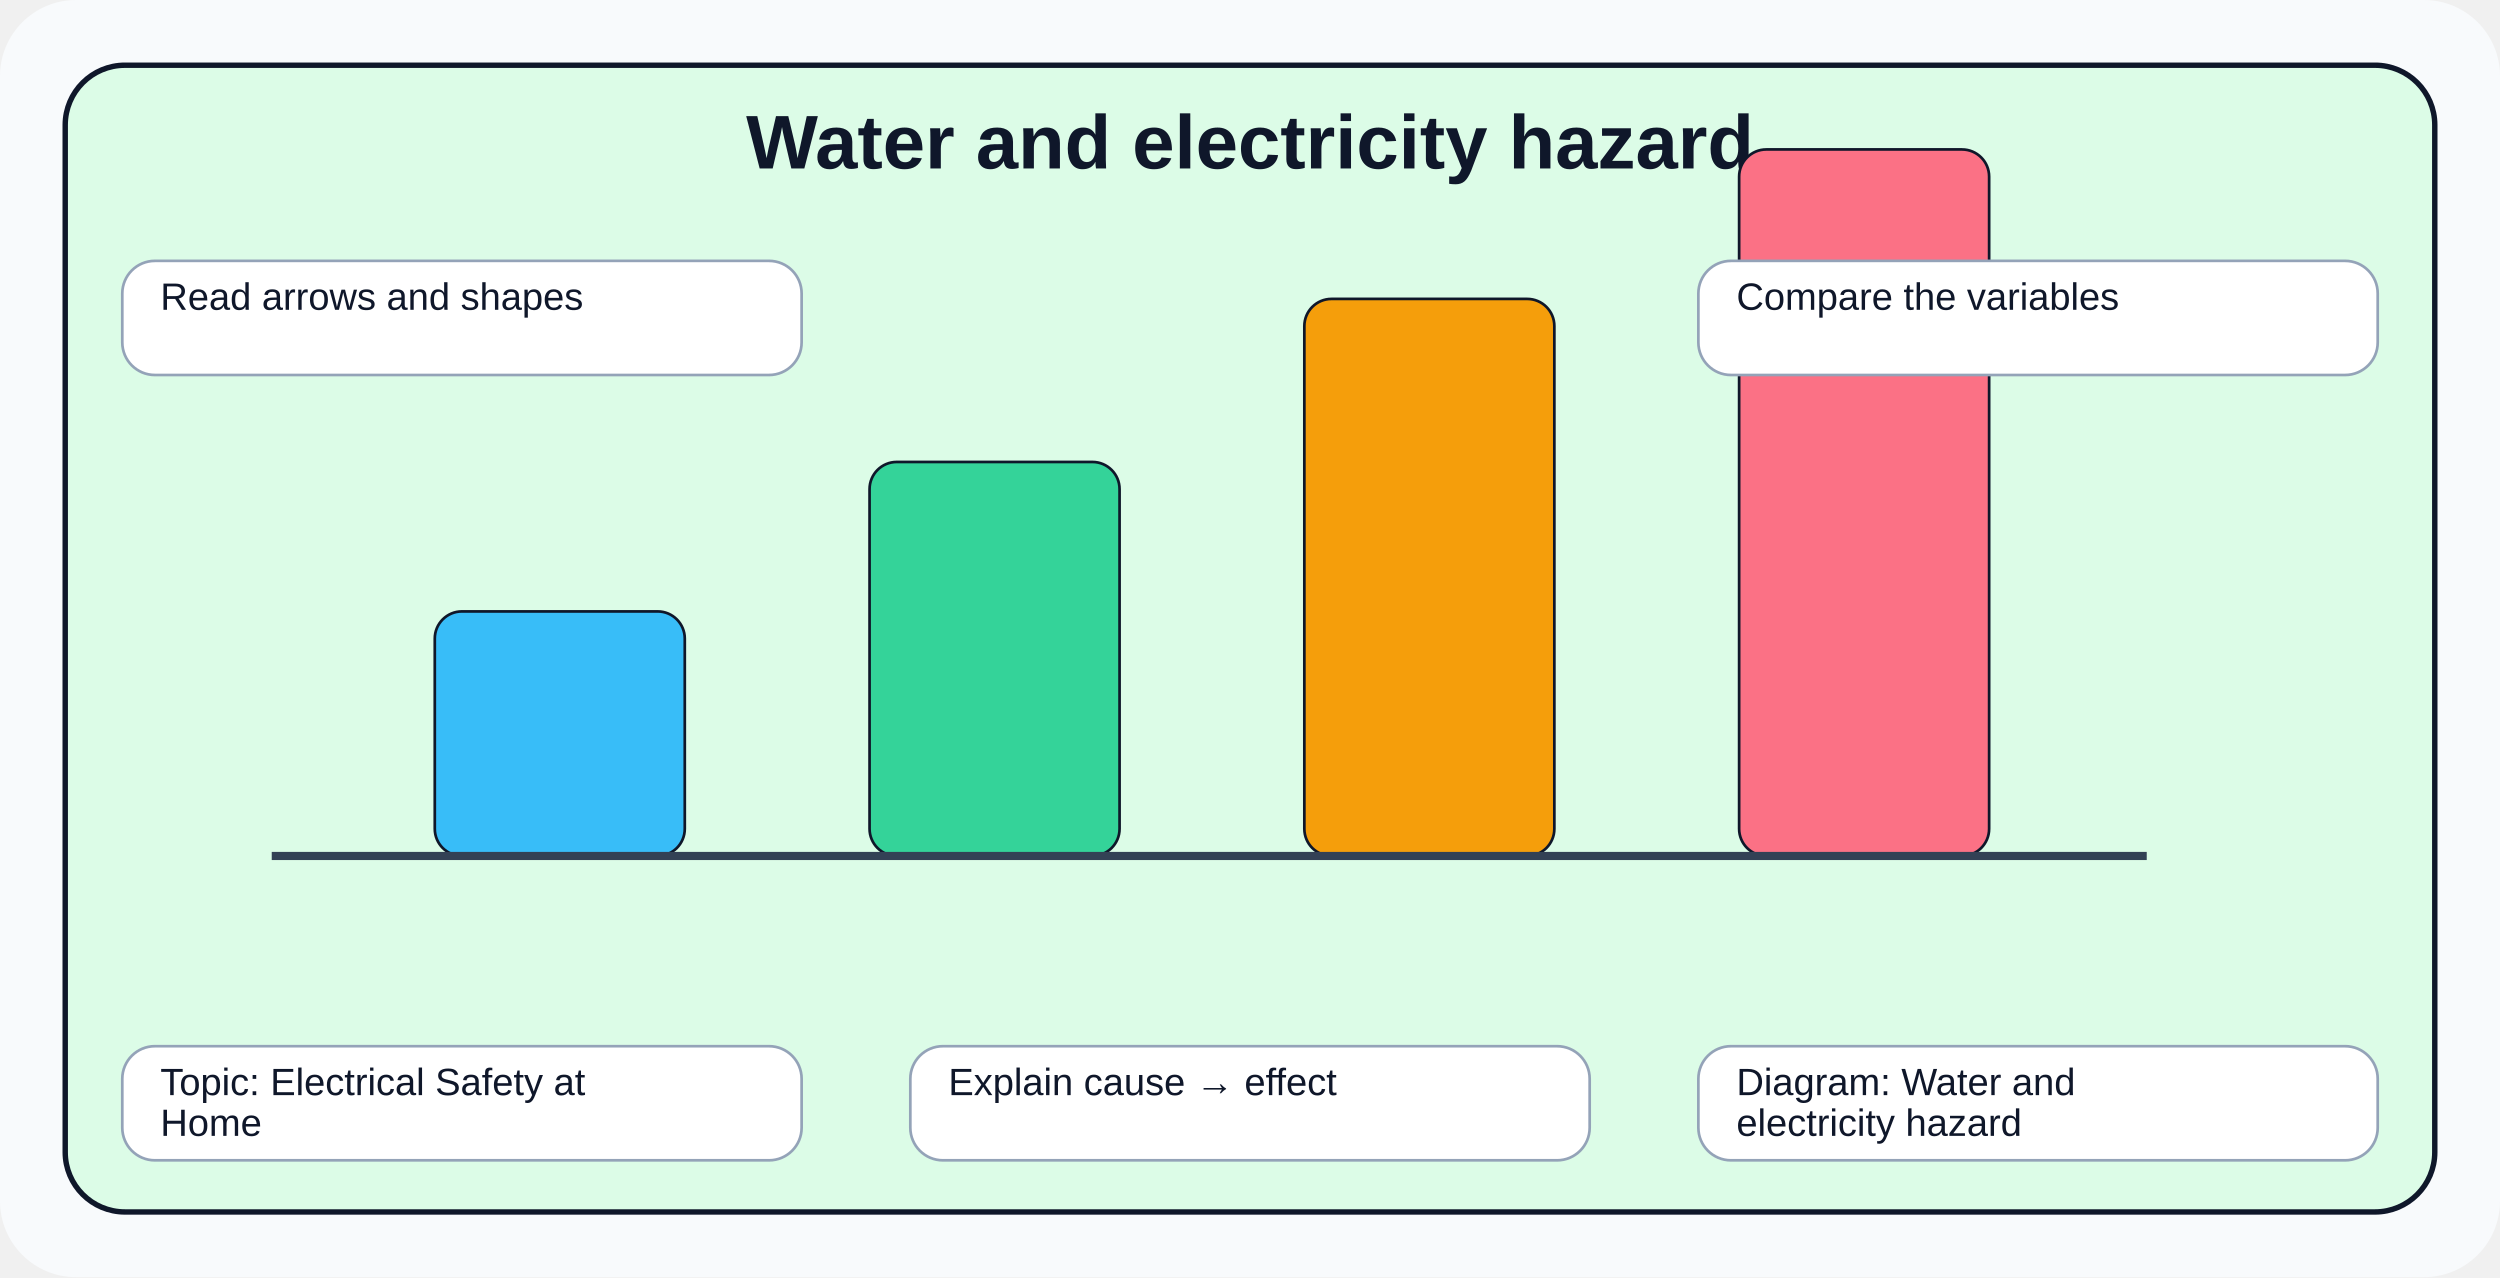
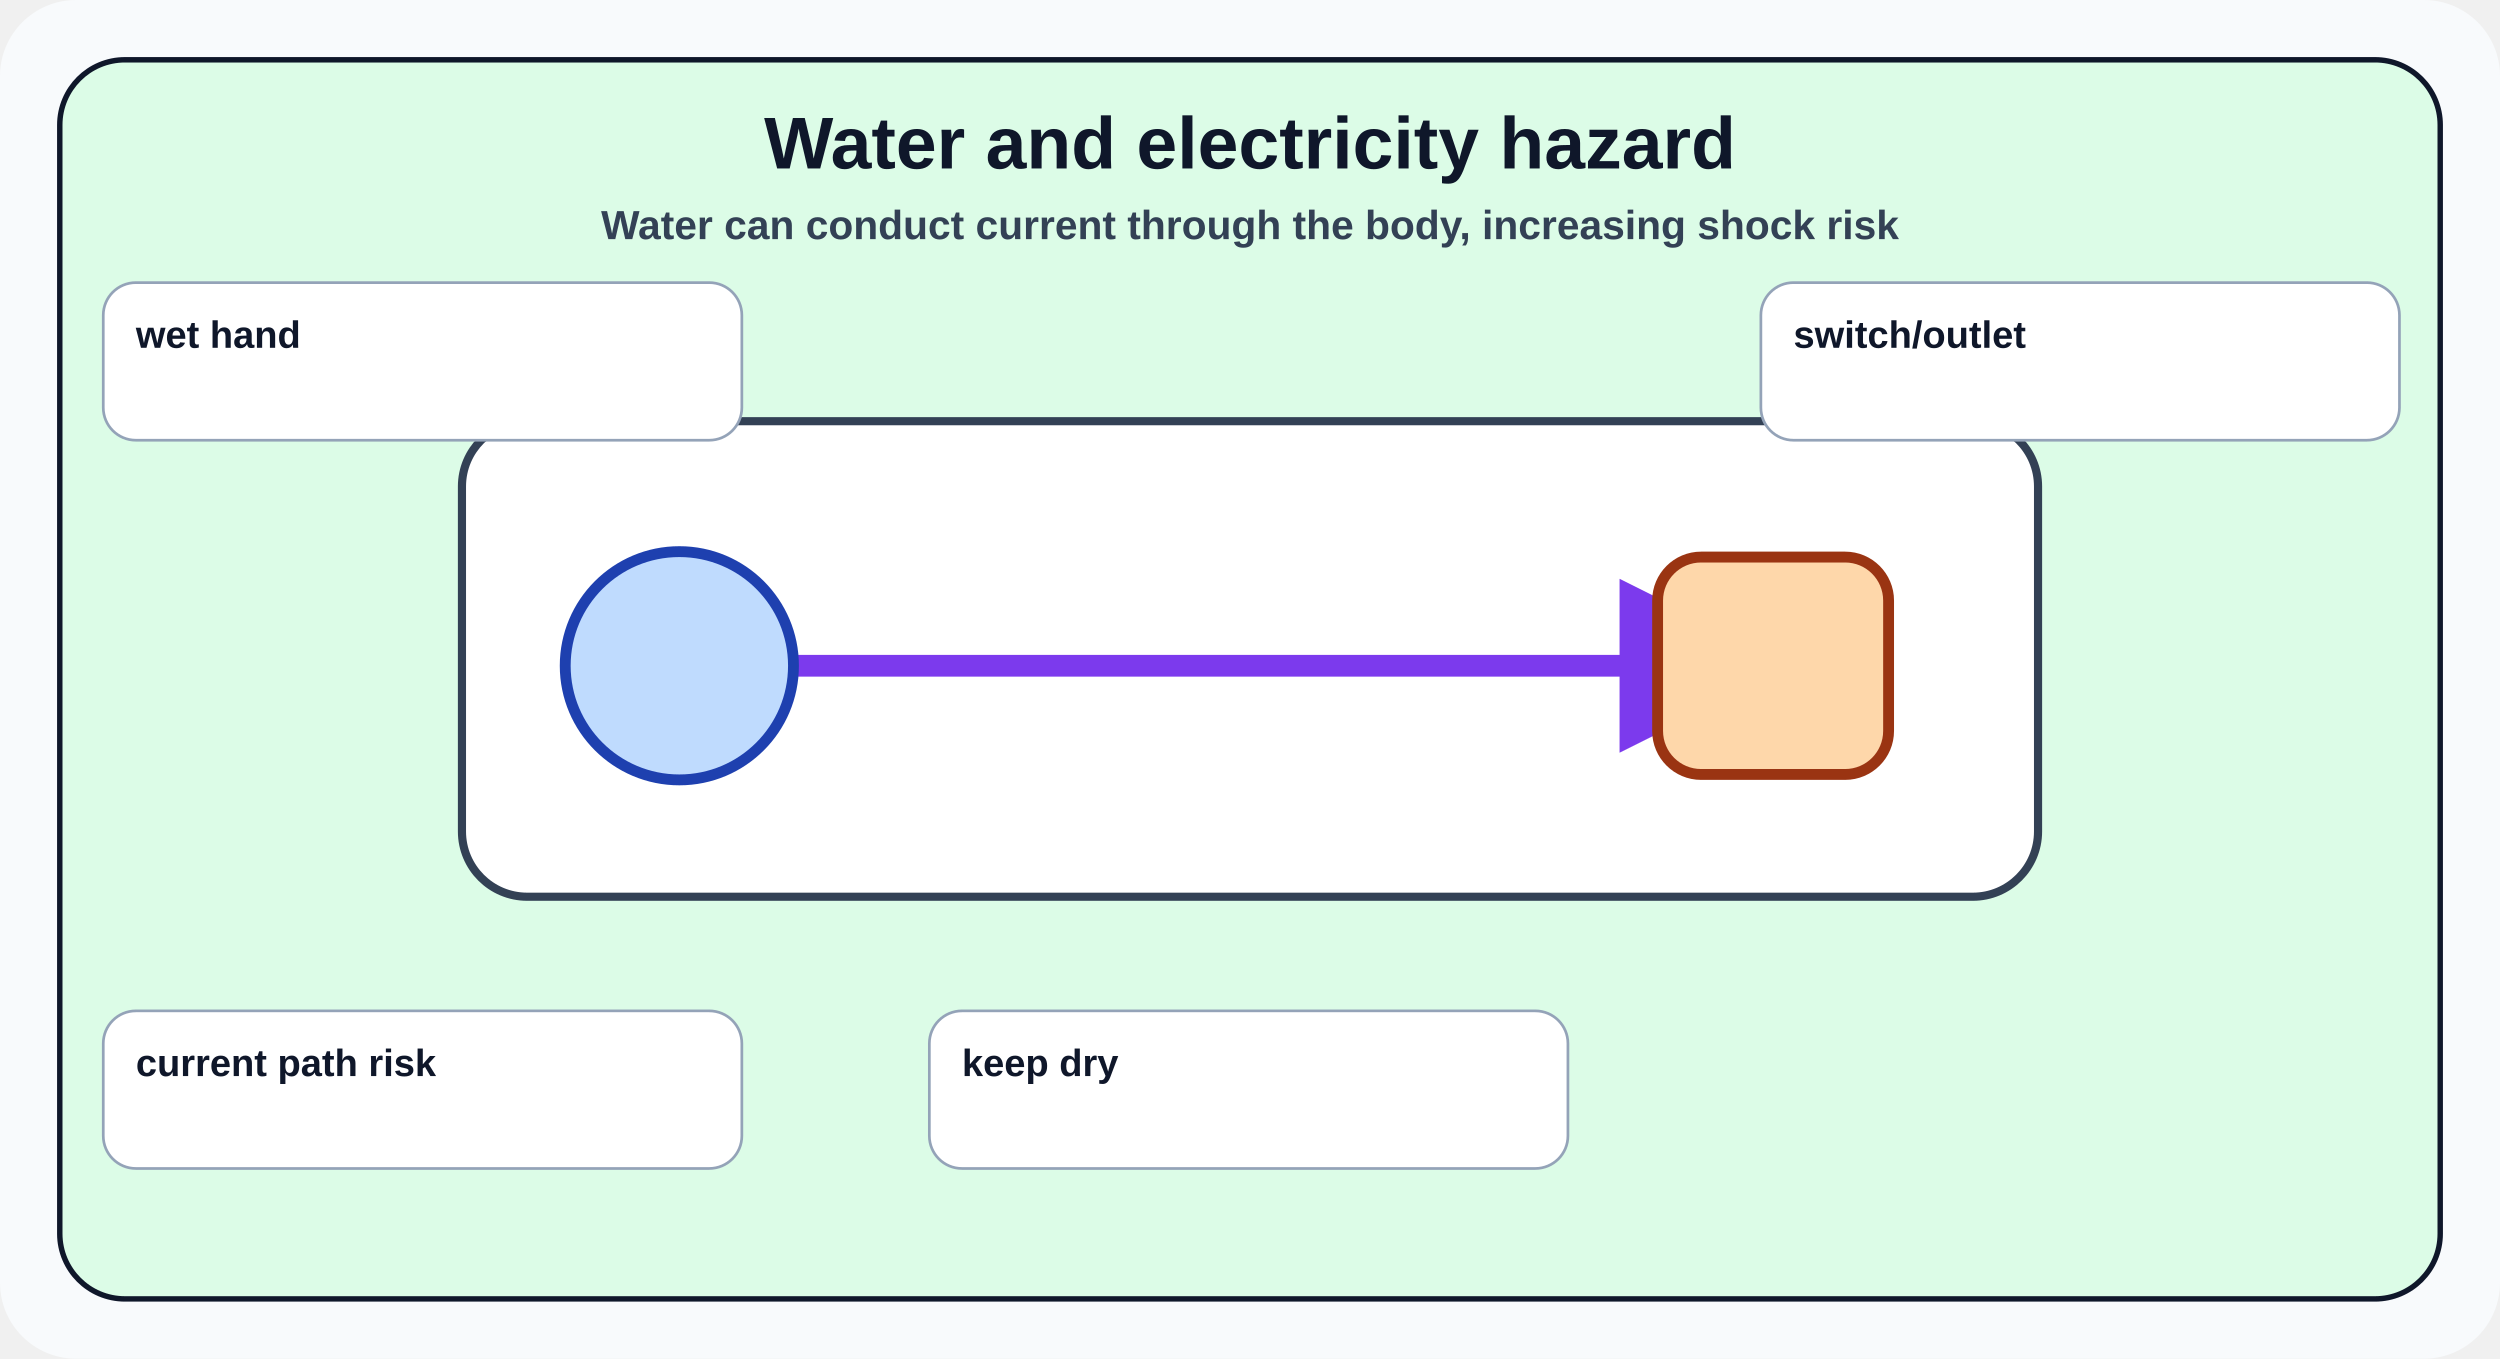
- <svg xmlns="http://www.w3.org/2000/svg" width="100%" height="470" viewBox="0 0 920 470" role="img" aria-labelledby="title desc">
-   <rect width="920" height="470" rx="28" fill="#f8fafc" />
-   <rect x="24" y="24" width="872" height="422" rx="22" fill="#dcfce7" stroke="#0f172a" stroke-width="2" />
-   <text x="460" y="62" text-anchor="middle" font-family="Arial, sans-serif" font-size="28" font-weight="700" fill="#0f172a">Water and electricity hazard</text>
-   <rect x="160" y="225" width="92" height="90" rx="10" fill="#38bdf8" stroke="#0f172a" />
-   <rect x="320" y="170" width="92" height="145" rx="10" fill="#34d399" stroke="#0f172a" />
-   <rect x="480" y="110" width="92" height="205" rx="10" fill="#f59e0b" stroke="#0f172a" />
-   <rect x="640" y="55" width="92" height="260" rx="10" fill="#fb7185" stroke="#0f172a" />
-   <line x1="100" y1="315" x2="790" y2="315" stroke="#334155" stroke-width="3" />
-   <rect x="45" y="385" width="250" height="42" rx="12" fill="#ffffff" stroke="#94a3b8" />
-   <text x="59" y="403" font-family="Arial, sans-serif" font-size="14" fill="#0f172a">Topic: Electrical Safety at</text>
-   <text x="59" y="418" font-family="Arial, sans-serif" font-size="14" fill="#0f172a">Home</text>
-   <rect x="625" y="385" width="250" height="42" rx="12" fill="#ffffff" stroke="#94a3b8" />
-   <text x="639" y="403" font-family="Arial, sans-serif" font-size="14" fill="#0f172a">Diagram: Water and</text>
-   <text x="639" y="418" font-family="Arial, sans-serif" font-size="14" fill="#0f172a">electricity hazard</text>
-   <rect x="45" y="96" width="250" height="42" rx="12" fill="#ffffff" stroke="#94a3b8" />
-   <text x="59" y="114" font-family="Arial, sans-serif" font-size="14" fill="#0f172a">Read arrows and shapes</text>
-   <rect x="625" y="96" width="250" height="42" rx="12" fill="#ffffff" stroke="#94a3b8" />
-   <text x="639" y="114" font-family="Arial, sans-serif" font-size="14" fill="#0f172a">Compare the variables</text>
-   <rect x="335" y="385" width="250" height="42" rx="12" fill="#ffffff" stroke="#94a3b8" />
-   <text x="349" y="403" font-family="Arial, sans-serif" font-size="14" fill="#0f172a">Explain cause → effect</text>
+ <svg xmlns="http://www.w3.org/2000/svg" width="100%" height="500" viewBox="0 0 920 500" role="img" aria-labelledby="title desc">
+   <rect width="920" height="500" rx="28" fill="#f8fafc" />
+   <rect x="22" y="22" width="876" height="456" rx="24" fill="#dcfce7" stroke="#0f172a" stroke-width="2" />
+   <text x="460" y="62" text-anchor="middle" font-family="Arial, sans-serif" font-size="27" font-weight="800" fill="#0f172a">Water and electricity hazard</text>
+   <text x="460" y="88" text-anchor="middle" font-family="Arial, sans-serif" font-size="15" font-weight="600" fill="#334155">Water can conduct current through the body, increasing shock risk</text>
+   <defs>
+     <marker id="arrow" markerWidth="12" markerHeight="12" refX="10" refY="6" orient="auto">
+       <path d="M2 2 L10 6 L2 10 Z" fill="#7c3aed" />
+     </marker>
+   </defs>
+   <rect x="170" y="155" width="580" height="175" rx="24" fill="#ffffff" stroke="#334155" stroke-width="3" />
+   <path d="M260 245 L660 245" stroke="#7c3aed" stroke-width="8" marker-end="url(#arrow)" />
+   <circle cx="250" cy="245" r="42" fill="#bfdbfe" stroke="#1e40af" stroke-width="4" />
+   <rect x="610" y="205" width="85" height="80" rx="16" fill="#fed7aa" stroke="#9a3412" stroke-width="4" />
+   <rect x="38" y="104" width="235" height="58" rx="12" fill="#ffffff" stroke="#94a3b8" />
+   <text x="50" y="128" text-anchor="start" font-family="Arial, sans-serif" font-size="14" font-weight="600" fill="#0f172a">wet hand</text>
+   <rect x="648" y="104" width="235" height="58" rx="12" fill="#ffffff" stroke="#94a3b8" />
+   <text x="660" y="128" text-anchor="start" font-family="Arial, sans-serif" font-size="14" font-weight="600" fill="#0f172a">switch/outlet</text>
+   <rect x="38" y="372" width="235" height="58" rx="12" fill="#ffffff" stroke="#94a3b8" />
+   <text x="50" y="396" text-anchor="start" font-family="Arial, sans-serif" font-size="14" font-weight="600" fill="#0f172a">current path risk</text>
+   <rect x="342" y="372" width="235" height="58" rx="12" fill="#ffffff" stroke="#94a3b8" />
+   <text x="354" y="396" text-anchor="start" font-family="Arial, sans-serif" font-size="14" font-weight="600" fill="#0f172a">keep dry</text>
</svg>
